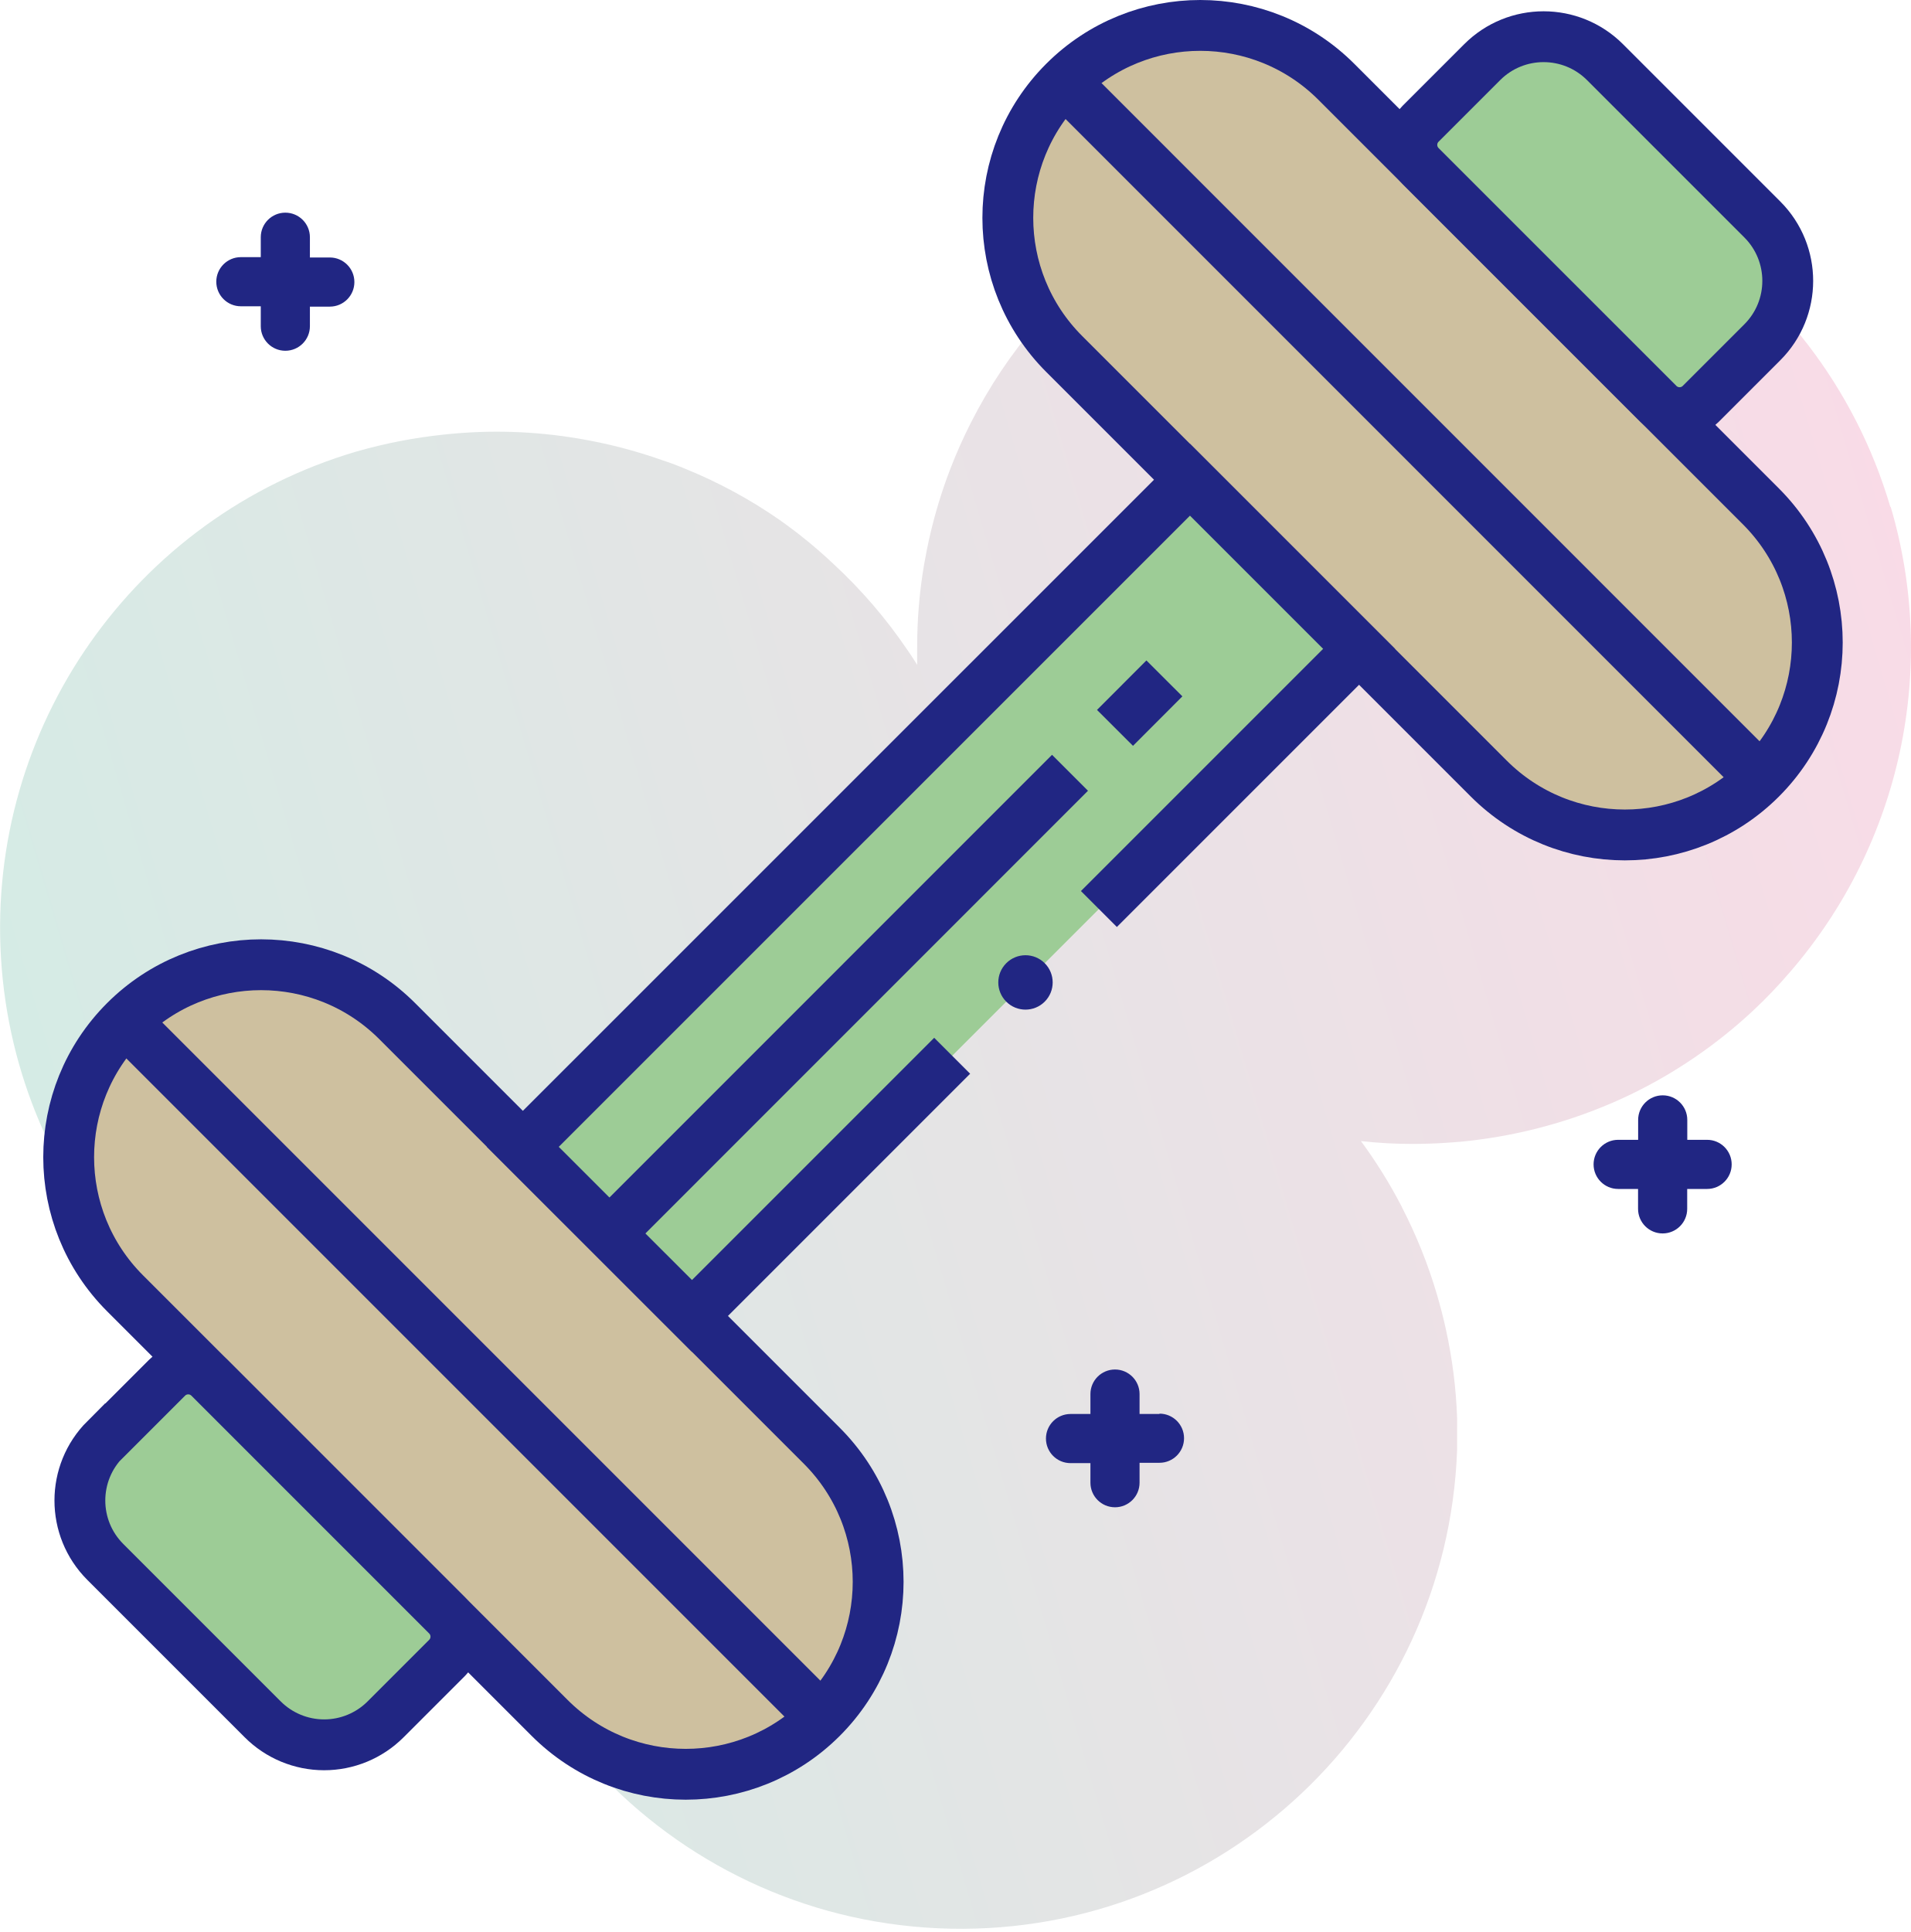
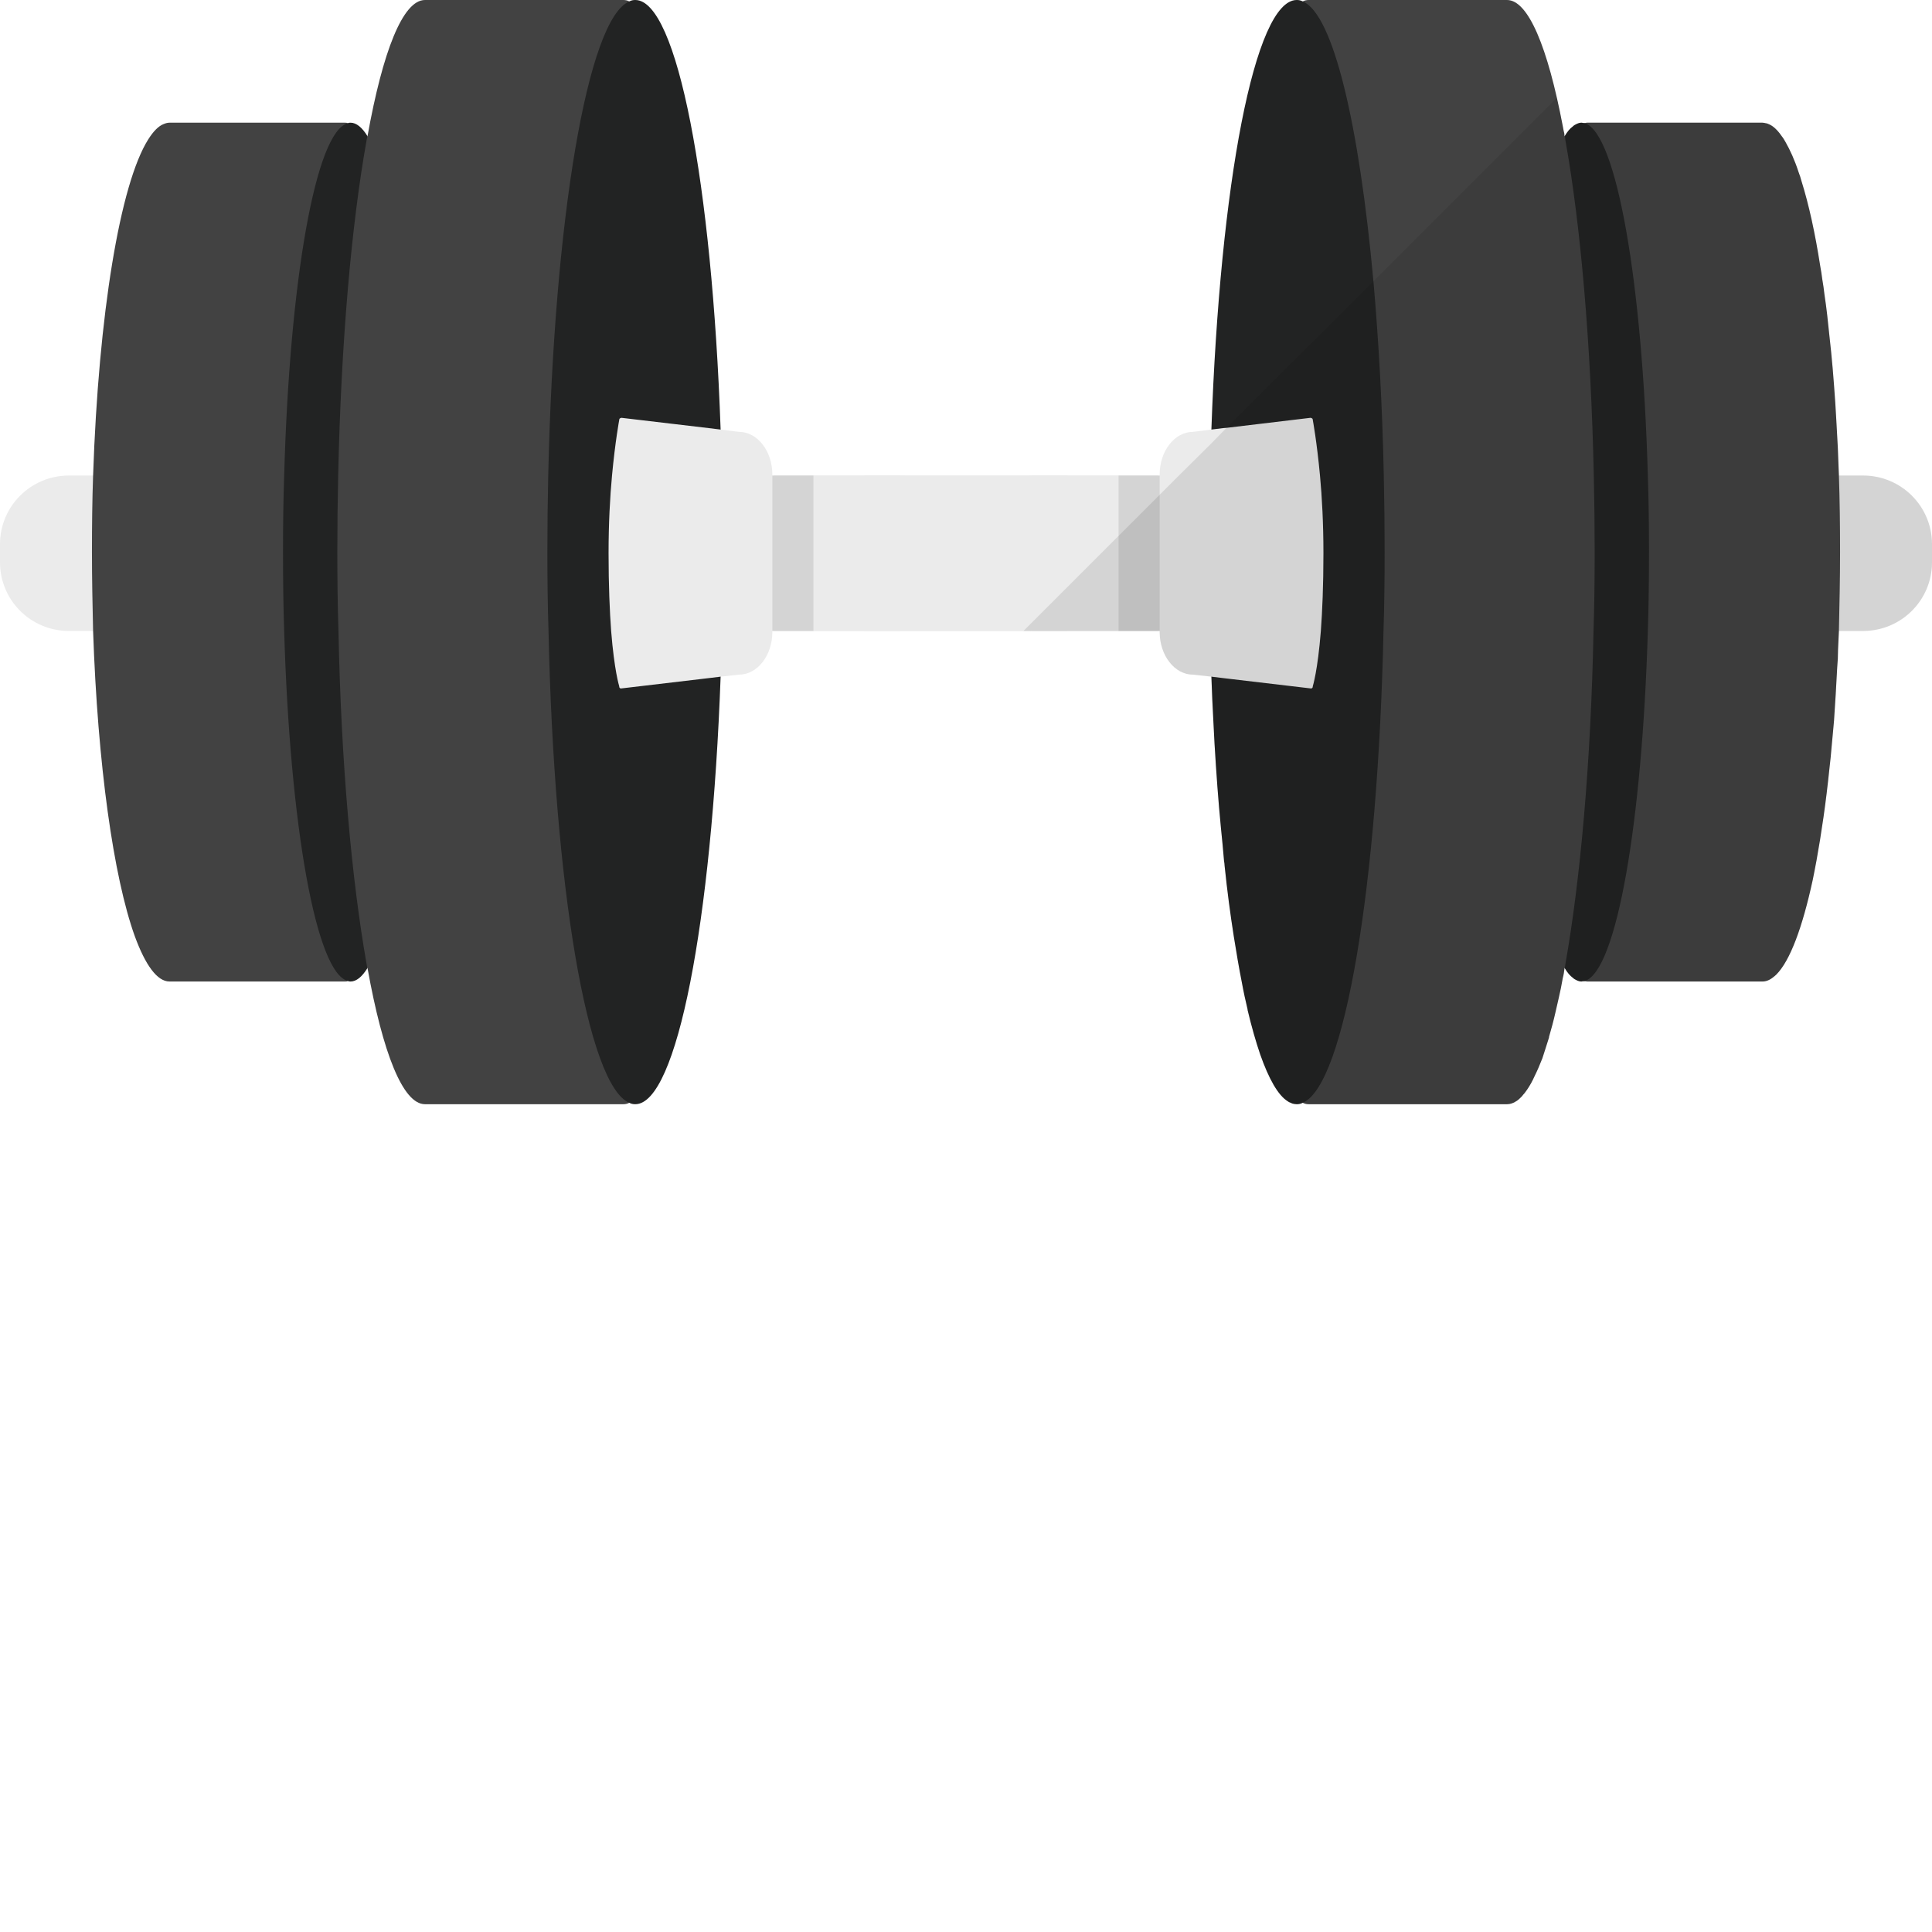
- <svg xmlns="http://www.w3.org/2000/svg" viewBox="0 0 225.55 228.03">
-   <defs>
-     <linearGradient id="linear-gradient" x1="202.4" y1="614.04" x2="432.86" y2="614.04" gradientTransform="rotate(163.57 255.434 356.957)" gradientUnits="userSpaceOnUse">
-       <stop offset="0" stop-color="#efa6c2" />
-       <stop offset="1" stop-color="#96cdbd" />
-     </linearGradient>
-     <style>.cls-3{fill:#cec09f}.cls-3,.cls-4,.cls-5{stroke:#212683;stroke-miterlimit:10;stroke-width:6px}.cls-4{fill:#9dcc96}.cls-5{fill:none}.cls-6{fill:#212683}</style>
-   </defs>
-   <g style="isolation:isolate">
-     <g id="Layer_2" data-name="Layer 2">
-       <g id="Layer_1-2" data-name="Layer 1">
-         <path d="M223.13 59.83a58.63 58.63 0 0 0-65.84-41.26 62.06 62.06 0 0 0-7 1.61 57.67 57.67 0 0 0-9.24 3.59c-1.06.52-2.1 1.06-3.12 1.65a54.62 54.62 0 0 0-5.14 3.28 58.62 58.62 0 0 0-18.18 21.17 59.07 59.07 0 0 0-2.43 5.45c-.27.7-.53 1.41-.77 2.12a58.9 58.9 0 0 0-2 7.42c-.11.56-.22 1.12-.32 1.69a57.68 57.68 0 0 0-.83 10v1.92c-.13-.21-.26-.42-.4-.63-.25-.4-.52-.79-.79-1.18a58.35 58.35 0 0 0-8.65-10.06A57.74 57.74 0 0 0 92 61.35a57.09 57.09 0 0 0-11.07-6c-.88-.37-1.76-.71-2.66-1a58.53 58.53 0 0 0-10-2.59 57.61 57.61 0 0 0-15.76-.48 60.29 60.29 0 0 0-10.46 2.02A58.62 58.62 0 0 0 49 167.35h.05a54.44 54.44 0 0 0 5.72.68v.72a58.63 58.63 0 0 0 117.22 2.42v-3.85a57.93 57.93 0 0 0-1.3-10.31c-.3-1.4-.66-2.79-1.07-4.19a58.47 58.47 0 0 0-4.14-10.33c0-.06-.06-.12-.08-.17a57.87 57.87 0 0 0-4.76-7.64c1 .11 2 .19 3 .25a59.58 59.58 0 0 0 7.67-.09c1.46-.09 2.9-.27 4.37-.49l.39-.06a59.84 59.84 0 0 0 7.44-1.67 59.11 59.11 0 0 0 9-3.46 58.44 58.44 0 0 0 14.38-9.84 56.86 56.86 0 0 0 4.49-4.7 58.59 58.59 0 0 0 11.79-54.8zM118.1 111l-.86-.07v-3.38c.64 1 1.31 2.06 2 3 .12.2.26.38.4.57q-.76-.12-1.54-.12z" style="opacity:.4;mix-blend-mode:multiply;fill:url(#linear-gradient)" />
-         <rect class="cls-3" x="33.16" y="103.49" width="45.43" height="116.31" rx="22.72" ry="22.72" transform="rotate(-45 55.872 161.637)" />
-         <rect class="cls-3" x="144.02" y="-7.38" width="45.43" height="116.31" rx="22.72" ry="22.72" transform="rotate(-45 166.733 50.777)" />
-         <path class="cls-4" d="m129.71 107.29 30.71-30.71-19.96-19.96-78.75 78.74 19.97 19.96 30.71-30.71" />
-         <path class="cls-4" d="M28.45 161.78h10.28a3.53 3.53 0 0 1 3.53 3.53V205a3.53 3.53 0 0 1-3.53 3.53H28.45a10.25 10.25 0 0 1-10.25-10.28V172a10.25 10.25 0 0 1 10.25-10.25z" transform="rotate(-45 30.227 185.14)" />
-         <path class="cls-4" d="M188.46 1.77h10.28a3.53 3.53 0 0 1 3.53 3.53V45a3.53 3.53 0 0 1-3.53 3.53h-10.28a10.25 10.25 0 0 1-10.25-10.25V12a10.25 10.25 0 0 1 10.25-10.23z" transform="rotate(135 190.238 25.135)" />
-         <path class="cls-5" d="m14.75 120.52 82.24 82.24M125.62 9.65l82.24 82.25" />
-         <circle class="cls-6" cx="121.05" cy="115.95" r="3.21" transform="rotate(-45 121.052 115.959)" />
-         <path class="cls-5" d="m71.94 145.58 54.36-54.37M131.61 85.91l5.83-5.84" />
-         <path class="cls-6" d="M38.93 30.39h-2.35V28a2.9 2.9 0 0 0-5.8 0v2.35h-2.35a2.9 2.9 0 0 0 0 5.8h2.35v2.35a2.9 2.9 0 0 0 5.8 0v-2.31h2.35a2.9 2.9 0 0 0 0-5.8zM201.51 134.53h-2.35v-2.35a2.9 2.9 0 0 0-5.8 0v2.35H191a2.9 2.9 0 0 0 0 5.8h2.35v2.35a2.9 2.9 0 0 0 5.8 0v-2.35h2.35a2.9 2.9 0 0 0 0-5.8zM136.86 166.89h-2.35v-2.35a2.9 2.9 0 0 0-5.8 0v2.35h-2.35a2.9 2.9 0 0 0 0 5.8h2.35V175a2.9 2.9 0 0 0 5.8 0v-2.35h2.35a2.9 2.9 0 0 0 0-5.8z" />
+ <svg xmlns="http://www.w3.org/2000/svg" version="1.1" id="_x34_" viewBox="0 0 512 512" xml:space="preserve">
+   <g>
+     <g>
+       <g>
+         <rect x="205.135" y="126.02" style="fill:#EBEBEB;" width="77.82" height="41.194" />
+         <path style="fill:#EBEBEB;" d="M255.924,144.219v4.797c0,10.051-8.148,18.198-18.275,18.198H18.275     C8.148,167.214,0,159.067,0,149.016v-4.797c0-10.051,8.148-18.199,18.275-18.199h219.374     C247.776,126.02,255.924,134.168,255.924,144.219z" />
+         <path style="fill:#424242;" d="M112.009,146.275c0,7.158-0.152,14.163-0.304,20.94c-1.066,31.448-4.492,58.404-9.137,75.003     c-1.675,5.787-3.502,10.279-5.406,13.325c-1.599,2.589-3.198,4.112-4.95,4.416c-0.304,0.152-0.533,0.152-0.838,0.152H44.925     c-3.274,0-6.396-4.34-9.213-12.031c-5.635-15.686-9.823-45.382-11.041-80.866c-0.153-6.777-0.304-13.782-0.304-20.94     c0-6.929,0.076-13.706,0.304-20.254c1.447-42.794,7.158-77.288,14.62-89.09c1.295-2.056,2.665-3.503,4.036-4.035     c0.533-0.229,1.066-0.381,1.599-0.381h46.449c0.304,0,0.533,0,0.838,0.152c1.751,0.304,3.35,1.827,4.95,4.417     c1.904,3.046,3.731,7.615,5.406,13.402c4.645,16.752,8.071,43.859,9.137,75.536C111.933,132.568,112.009,139.346,112.009,146.275     z" />
+         <path style="fill:#222323;" d="M110.791,146.275c0,7.158-0.076,14.163-0.304,20.94c-0.914,31.448-3.883,58.404-7.919,75.003     c-1.599,6.396-3.35,11.269-5.178,14.315c-1.447,2.36-2.97,3.579-4.492,3.579c-0.229,0-0.457,0-0.686-0.152     c-8.452-1.979-15.382-41.27-16.904-92.745c-0.229-6.777-0.305-13.782-0.305-20.94c0-6.929,0.076-13.706,0.305-20.254     c1.447-51.779,8.376-91.374,16.904-93.354c0.229-0.152,0.457-0.152,0.686-0.152c1.522,0,3.046,1.219,4.492,3.579     c1.827,3.046,3.579,7.919,5.178,14.392c4.112,16.752,7.081,43.859,7.919,75.536C110.715,132.568,110.791,139.346,110.791,146.275     z" />
+         <g>
+           <path style="fill:#424242;" d="M188.459,146.275c0,7.081-0.076,14.087-0.305,20.94c0,4.188-0.152,8.376-0.304,12.488      c-2.284,61.602-10.736,108.202-21.092,112.543c-0.533,0.304-1.066,0.381-1.599,0.381h-52.54      c-5.863,0-11.193-13.63-15.229-36.093c-0.152-0.305-0.152-0.686-0.228-0.99c-3.96-22.387-6.777-53.378-7.463-88.329      c-0.228-6.853-0.304-13.858-0.304-20.94c0-6.853,0.076-13.63,0.228-20.254c0.762-35.179,3.503-66.399,7.539-88.938      c0.076-0.305,0.076-0.686,0.228-0.99C101.425,13.63,106.755,0,112.618,0h52.54c0.533,0,1.066,0.076,1.599,0.381      c10.356,4.34,18.884,51.246,21.092,113.075c0.152,4.112,0.304,8.3,0.381,12.564      C188.383,132.645,188.459,139.422,188.459,146.275z" />
+           <path style="fill:#222323;" d="M191.581,146.275c0,7.081-0.076,14.087-0.304,20.94c0,4.112-0.152,8.148-0.304,12.107      c-2.361,64.952-11.574,113.304-22.615,113.304c-0.533,0-1.066-0.076-1.599-0.381c-11.041-4.645-19.95-57.338-21.397-125.031      c-0.228-6.853-0.305-13.858-0.305-20.94c0-6.853,0.076-13.63,0.229-20.254c1.523-67.998,10.432-120.995,21.473-125.64      C167.291,0.076,167.824,0,168.357,0c11.117,0,20.331,48.656,22.615,113.837c0.152,3.96,0.304,8.072,0.381,12.184      C191.505,132.645,191.581,139.422,191.581,146.275z" />
+         </g>
+         <rect x="200.795" y="126.02" style="opacity:0.1;fill:#040000;" width="14.772" height="41.194" />
+         <path style="fill:#EBEBEB;" d="M204.678,125.716v41.804c0,6.168-3.96,11.269-8.833,11.269l-4.873,0.533l-3.122,0.381     l-23.224,2.741c-0.076,0-0.076,0-0.076,0c-0.304,0-0.457-0.228-0.457-0.609c0,0-1.294-4.036-2.132-14.62     c-0.381-5.178-0.685-11.955-0.685-20.635c0-7.843,0.381-14.848,0.914-20.559c0.837-8.985,1.904-14.696,1.904-14.696     c0-0.305,0.152-0.533,0.457-0.533c0-0.076,0-0.076,0.076-0.076l23.224,2.741l3.122,0.381l4.873,0.609     C200.718,114.446,204.678,119.548,204.678,125.716z" />
+       </g>
+       <g>
+         <rect x="229.045" y="126.02" style="fill:#EBEBEB;" width="77.82" height="41.194" />
+         <path style="fill:#EBEBEB;" d="M512,144.219v4.797c0,10.051-8.148,18.198-18.275,18.198H274.351c-0.99,0-1.98-0.076-2.894-0.228     c-8.756-1.371-15.381-8.909-15.381-17.97v-4.797c0-10.051,8.148-18.199,18.275-18.199h219.374     C503.852,126.02,512,134.168,512,144.219z" />
+         <path style="fill:#424242;" d="M487.633,146.275c0,7.158-0.152,14.163-0.304,20.94c-0.076,1.675-0.152,3.274-0.229,4.95     c0,1.599-0.076,3.198-0.228,4.797c-0.229,4.797-0.533,9.442-0.837,14.01c-0.229,2.285-0.381,4.493-0.609,6.625     c-0.152,2.056-0.381,4.112-0.609,6.092c-0.914,8.985-2.132,17.209-3.427,24.366c-0.304,1.752-0.685,3.503-0.99,5.102     c-2.741,12.64-6.015,21.473-9.67,25.128c-0.305,0.304-0.609,0.533-0.914,0.761c-0.838,0.685-1.828,1.066-2.741,1.066h-46.448     c-0.152,0-0.304-0.076-0.457-0.076c-0.152,0-0.229,0-0.381-0.076c-0.076,0.076-0.152,0-0.229,0     c-1.675-0.457-3.198-1.979-4.721-4.416c-1.904-3.046-3.731-7.538-5.33-13.325c-4.721-16.6-8.148-43.555-9.213-75.003     c-0.152-6.777-0.305-13.782-0.305-20.94c0-6.929,0.076-13.706,0.305-20.254c1.066-31.677,4.492-58.784,9.213-75.536     c1.599-5.787,3.427-10.356,5.33-13.402c1.523-2.437,3.046-3.96,4.721-4.417c0.076,0,0.152-0.076,0.229,0     c0.152-0.076,0.228-0.076,0.381-0.076c0.152-0.076,0.304-0.076,0.457-0.076h46.448c0.305,0,0.609,0.076,0.914,0.152     c0.229,0,0.381,0.076,0.533,0.152c1.295,0.457,2.513,1.599,3.655,3.274c0.381,0.457,0.685,0.99,0.99,1.523     c1.218,2.132,2.436,4.797,3.502,8.071c0.305,0.761,0.533,1.522,0.762,2.361c1.904,6.091,3.579,13.63,4.949,22.463     c0.229,1.142,0.381,2.284,0.533,3.426c0.229,1.37,0.457,2.817,0.609,4.264c0.533,3.427,0.914,7.081,1.294,10.813     c0.152,1.371,0.304,2.817,0.457,4.264c0.304,2.894,0.533,5.863,0.762,8.833c0.228,3.046,0.457,6.092,0.609,9.29     c0.305,4.797,0.533,9.67,0.686,14.62C487.557,132.568,487.633,139.346,487.633,146.275z" />
+         <path style="fill:#222323;" d="M436.997,146.275c0,7.158-0.076,14.163-0.305,20.94c-1.523,51.017-8.3,90.08-16.676,92.745     c-0.076,0-0.152,0.076-0.228,0c-0.152,0.076-0.229,0.152-0.381,0.076c-0.076,0-0.152,0.076-0.305,0.076     c-0.457,0-0.914-0.152-1.371-0.381c-0.304-0.152-0.609-0.304-0.914-0.609c-0.761-0.533-1.447-1.371-2.132-2.513l-0.076-0.076     c-1.828-3.046-3.579-7.919-5.102-14.315c-4.112-16.6-7.081-43.555-7.995-75.003c-0.228-6.777-0.304-13.782-0.304-20.94     c0-6.929,0.076-13.706,0.304-20.254c0.838-31.677,3.807-58.784,7.995-75.536c1.523-6.473,3.274-11.346,5.102-14.392l0.076-0.076     c0.686-1.142,1.371-1.98,2.132-2.513c0.304-0.304,0.609-0.457,0.914-0.609c0.457-0.229,0.914-0.381,1.371-0.381     c0.152,0,0.229,0,0.305,0.076c0.152-0.076,0.228,0,0.381,0.076c0.076-0.076,0.152,0,0.228,0     c8.376,2.665,15.229,42.032,16.676,93.354C436.921,132.568,436.997,139.346,436.997,146.275z" />
+         <g>
+           <path style="fill:#424242;" d="M422.606,146.275c0,7.081-0.076,14.087-0.305,20.94c-0.685,34.951-3.502,65.942-7.462,88.329      c0,0.304-0.076,0.609-0.152,0.914c0,0.076-0.076,0.076-0.076,0.076c-0.076,0.914-0.229,1.827-0.457,2.665      c-0.305,1.827-0.686,3.579-1.066,5.254c-0.305,1.218-0.533,2.437-0.837,3.655c-0.533,2.36-1.142,4.645-1.752,6.701      c0,0,0,0.076,0,0.153c-0.609,1.98-1.218,3.807-1.751,5.482c-0.686,1.752-1.371,3.35-2.056,4.721      c-0.609,1.371-1.294,2.589-1.98,3.579c-0.381,0.533-0.685,0.99-1.066,1.371c-0.305,0.457-0.686,0.761-0.99,1.066      c-0.305,0.304-0.609,0.533-0.914,0.685c-0.229,0.152-0.457,0.305-0.685,0.381c-0.152,0.076-0.381,0.152-0.609,0.228      c-0.304,0.076-0.685,0.152-1.066,0.152h-52.54c-0.533,0-1.066-0.076-1.599-0.381c-0.076,0-0.076,0-0.152-0.076      c-10.28-4.721-18.656-51.17-20.94-112.467c-0.152-4.112-0.305-8.3-0.305-12.488c-0.228-6.853-0.304-13.858-0.304-20.94      c0-6.853,0.076-13.63,0.228-20.254c0.076-3.96,0.152-7.843,0.305-11.651c0-0.304,0.076-0.609,0.076-0.914      c2.208-61.83,10.736-108.735,21.092-113.075C345.775,0.076,346.308,0,346.841,0h52.54c5.635,0,10.812,12.564,14.772,33.427      c0.076,0.381,0.152,0.838,0.228,1.219c0.153,0.457,0.229,0.914,0.229,1.447c0,0,0.076,0,0.076,0.076      c0.076,0.304,0.152,0.609,0.152,0.914c4.036,22.539,6.777,53.758,7.538,88.938C422.529,132.645,422.606,139.422,422.606,146.275      z" />
+           <path style="fill:#222323;" d="M366.943,146.275c0,7.081-0.076,14.087-0.305,20.94c-1.447,67.389-10.279,119.929-21.244,124.955      c-0.076,0.076-0.076,0.076-0.152,0.076c-0.533,0.304-1.066,0.381-1.599,0.381c-0.381,0-0.686-0.076-1.066-0.152      c-0.152-0.076-0.304-0.076-0.533-0.228c-0.304-0.076-0.533-0.229-0.761-0.381c-2.589-1.599-5.026-5.939-7.31-12.412      c-1.142-3.35-2.284-7.31-3.35-11.802c0,0,0-0.076,0-0.152c-0.533-2.208-1.066-4.645-1.523-7.158      c-0.761-3.807-1.447-7.919-2.132-12.184c-0.914-5.787-1.752-12.031-2.437-18.731c0-0.381-0.076-0.838-0.152-1.295      c-0.228-2.893-0.533-5.863-0.838-8.909c-0.685-7.005-1.218-14.392-1.675-22.082c-0.076-1.979-0.228-3.883-0.304-5.863      c-0.228-3.883-0.381-7.919-0.533-11.955c-0.152-3.96-0.304-7.995-0.304-12.107c-0.229-6.853-0.304-13.858-0.304-20.94      c0-6.853,0.076-13.63,0.228-20.254c0.076-2.817,0.152-5.635,0.229-8.376c0-1.294,0.076-2.589,0.152-3.807      C323.312,48.656,332.526,0,343.643,0c0.533,0,1.066,0.076,1.599,0.381c8.071,3.35,14.925,32.438,18.732,74.165      c1.371,15.61,2.361,32.971,2.741,51.474C366.867,132.645,366.943,139.422,366.943,146.275z" />
+         </g>
+         <rect x="296.433" y="126.02" style="opacity:0.1;fill:#040000;" width="14.772" height="41.194" />
+         <path style="fill:#EBEBEB;" d="M350.725,146.579c0,8.68-0.305,15.457-0.685,20.635c-0.837,10.584-2.132,14.62-2.132,14.62     c0,0.381-0.152,0.609-0.457,0.609c0,0,0,0-0.076,0l-23.224-2.741l-3.122-0.381l-4.873-0.533c-4.873,0-8.833-5.102-8.833-11.269     v-41.804c0-6.168,3.96-11.27,8.833-11.27l4.873-0.609l3.122-0.381l0.914-0.076l22.31-2.665c0.076,0,0.076,0,0.076,0.076     c0.304,0,0.457,0.228,0.457,0.533c0,0,1.066,5.711,1.904,14.696C350.344,131.731,350.725,138.736,350.725,146.579z" />
      </g>
    </g>
+     <path style="opacity:0.1;fill:#040000;" d="M512,144.219v4.797c0,10.051-8.148,18.198-18.275,18.198h-6.396   c-0.076,1.675-0.152,3.274-0.229,4.95c0,1.599-0.076,3.198-0.228,4.797c-0.229,4.797-0.533,9.442-0.837,14.01   c-0.229,2.209-0.381,4.417-0.609,6.625c-0.152,2.056-0.381,4.112-0.609,6.092c-0.914,8.985-2.132,17.209-3.427,24.366   c-0.304,1.752-0.685,3.503-0.99,5.102c-2.741,12.64-6.015,21.473-9.67,25.128c-0.305,0.304-0.609,0.533-0.914,0.761   c-0.838,0.685-1.828,1.066-2.741,1.066h-46.448c-0.152,0-0.304-0.076-0.457-0.076c0,0-0.076-0.076-0.152-0.076   s-0.152-0.076-0.228-0.076s-0.152,0.076-0.229,0.076c0,0-0.076,0.076-0.152,0.076c-0.076,0-0.152,0.076-0.305,0.076   c-0.457,0-0.914-0.152-1.371-0.381c-0.304-0.152-0.609-0.304-0.914-0.609c-0.761-0.609-1.447-1.523-2.132-2.665   c0,0.076,0,0.076,0,0.152c-0.228,0.914-0.381,1.752-0.533,2.589c-0.305,1.827-0.686,3.579-1.066,5.254   c-0.305,1.218-0.533,2.437-0.837,3.655c-0.533,2.36-1.142,4.569-1.752,6.701c0,0,0,0.076,0,0.153   c-0.609,1.98-1.218,3.807-1.751,5.482c-0.686,1.752-1.371,3.35-2.056,4.721c-0.609,1.371-1.294,2.589-1.98,3.579   c-0.381,0.533-0.685,0.99-1.066,1.371c-0.305,0.457-0.686,0.761-0.99,1.066c-0.305,0.304-0.609,0.533-0.914,0.685   c-0.229,0.152-0.457,0.305-0.685,0.381c-0.152,0.076-0.381,0.152-0.609,0.228c-0.304,0.076-0.685,0.152-1.066,0.152h-52.54   c-0.457,0-0.99-0.229-1.447-0.457c-0.076,0-0.076-0.076-0.152-0.076c-0.076,0-0.076,0.076-0.152,0.076   c-0.457,0.228-0.99,0.457-1.447,0.457c-0.381,0-0.686-0.076-1.066-0.152c-0.152-0.076-0.304-0.076-0.533-0.228   c-0.304-0.076-0.533-0.229-0.761-0.381c-2.589-1.599-5.026-5.939-7.31-12.412c-1.142-3.35-2.284-7.31-3.35-11.802   c0,0,0-0.076,0-0.152c-0.533-2.208-1.066-4.645-1.523-7.158c-0.761-3.807-1.447-7.919-2.132-12.184   c-0.837-5.787-1.675-12.031-2.437-18.731c0-0.381-0.076-0.838-0.152-1.295c-0.228-2.893-0.533-5.863-0.838-8.909   c-0.685-7.005-1.218-14.392-1.675-22.082c-0.076-1.979-0.228-3.883-0.304-5.863c-0.228-3.883-0.381-7.919-0.533-11.955   l-4.873-0.533c-4.873,0-8.833-5.102-8.833-11.269v-0.305h-36.093l41.194-41.194l8.453-8.376l3.198-3.274l0.99-0.99l38.91-38.834   l48.581-48.581c0.533,2.361,1.066,4.873,1.599,7.462c0.076,0.381,0.152,0.838,0.228,1.219c0.076,0.457,0.153,0.914,0.304,1.37   c0,0.076,0,0.076,0,0.153c0.686-1.142,1.371-2.056,2.132-2.665c0.304-0.304,0.609-0.457,0.914-0.609   c0.457-0.229,0.914-0.381,1.371-0.381c0.152,0,0.229,0,0.305,0.076c0.076,0,0.152,0.076,0.152,0.076   c0.076,0,0.152,0.076,0.229,0.076s0.152-0.076,0.228-0.076s0.152-0.076,0.152-0.076c0.152-0.076,0.304-0.076,0.457-0.076h46.448   c0.305,0,0.609,0.076,0.914,0.152c0.229,0,0.381,0.076,0.533,0.152c1.295,0.457,2.513,1.599,3.655,3.274   c0.381,0.457,0.685,0.99,0.99,1.523c1.218,2.132,2.436,4.797,3.502,8.071c0.305,0.761,0.533,1.522,0.762,2.361   c1.904,6.091,3.579,13.63,4.949,22.463c0.229,1.142,0.381,2.284,0.533,3.426c0.229,1.37,0.457,2.817,0.609,4.264   c0.533,3.427,0.914,7.081,1.294,10.813c0.152,1.371,0.304,2.817,0.457,4.264c0.304,2.894,0.533,5.863,0.762,8.833   c0.228,3.046,0.457,6.168,0.609,9.29c0.305,4.797,0.533,9.67,0.686,14.62h6.396C503.852,126.02,512,134.168,512,144.219z" />
  </g>
</svg>
